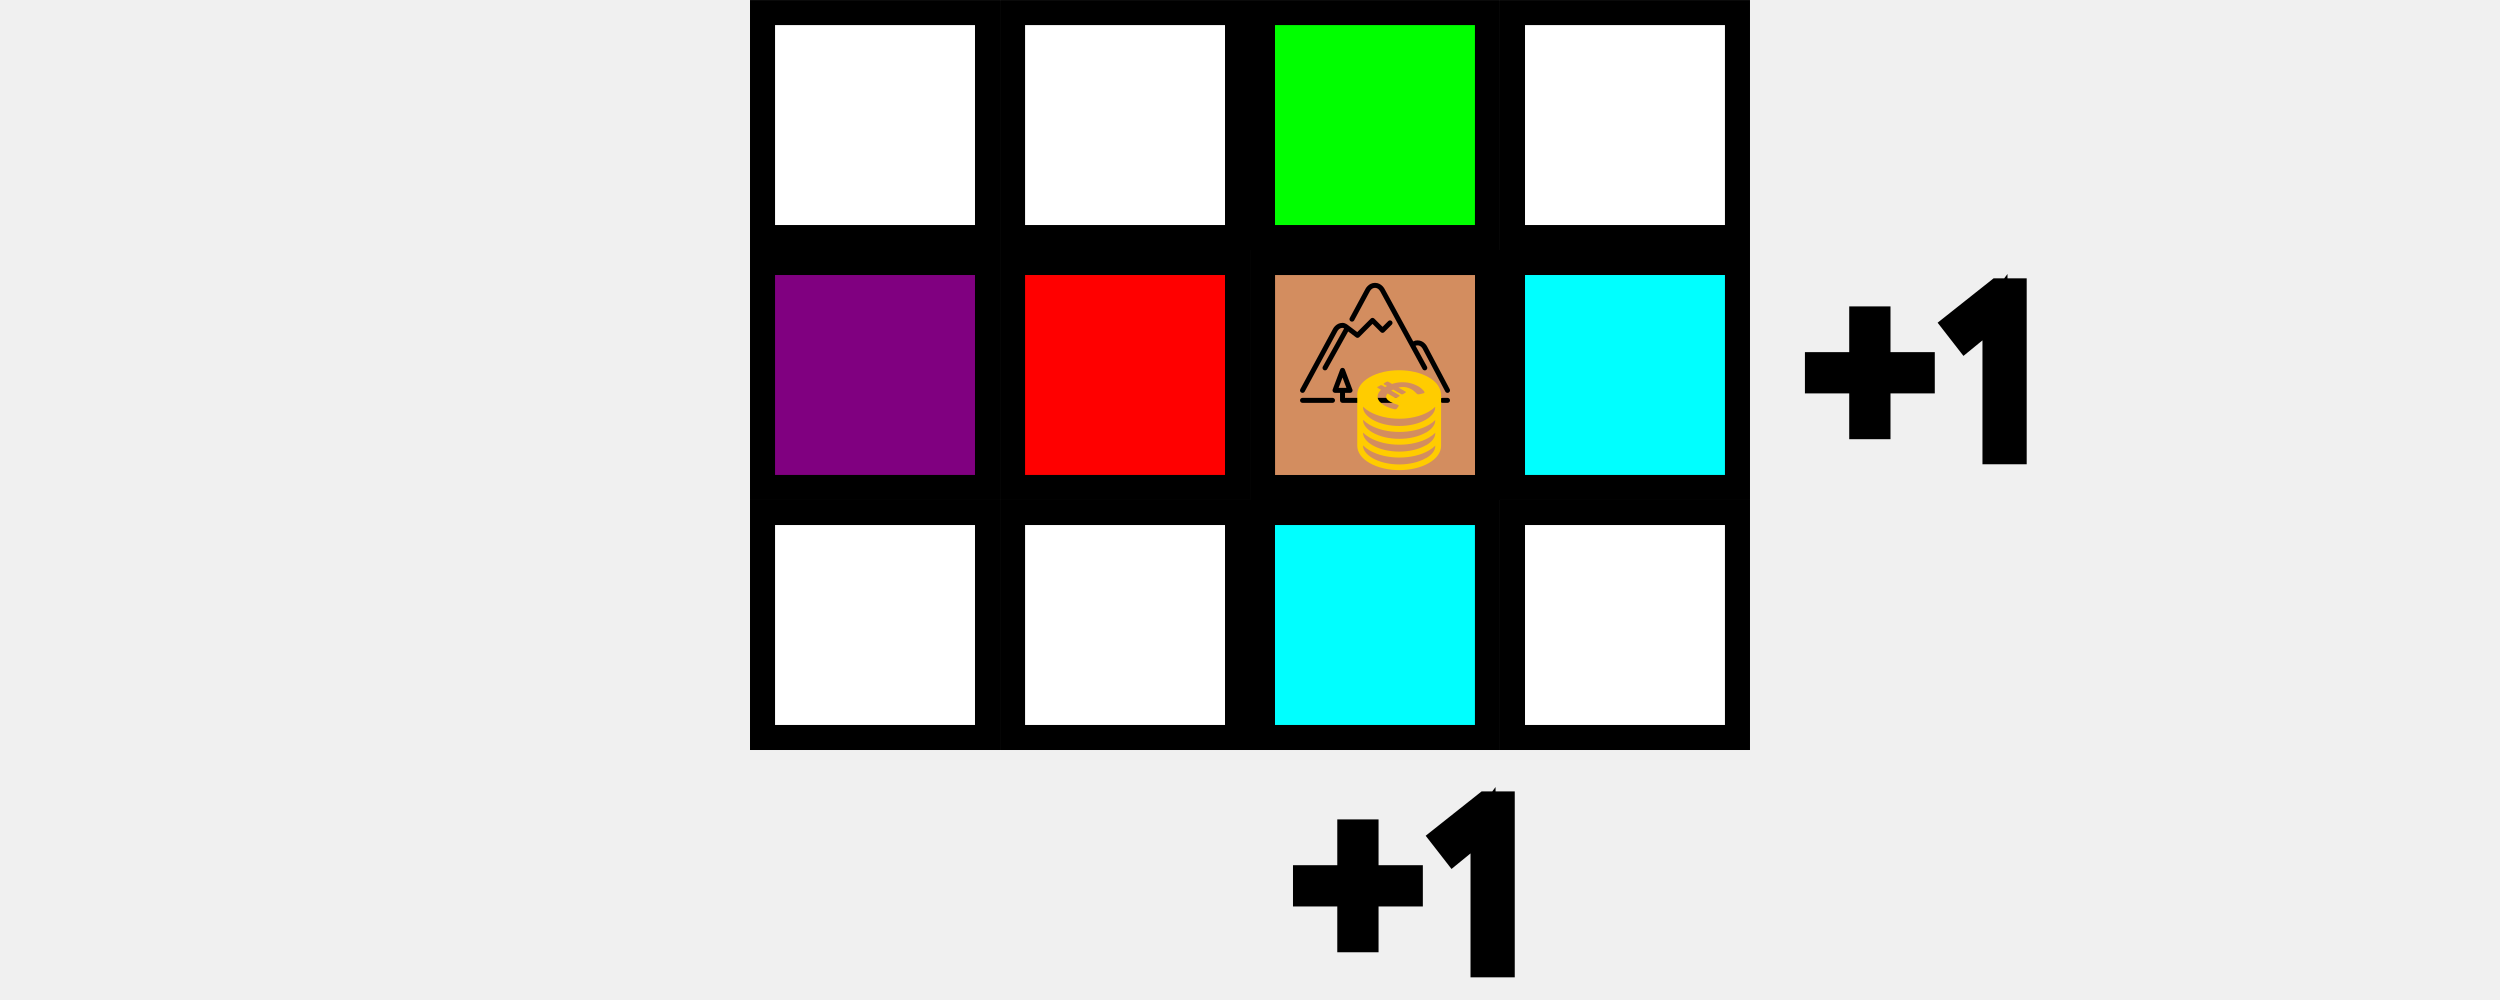
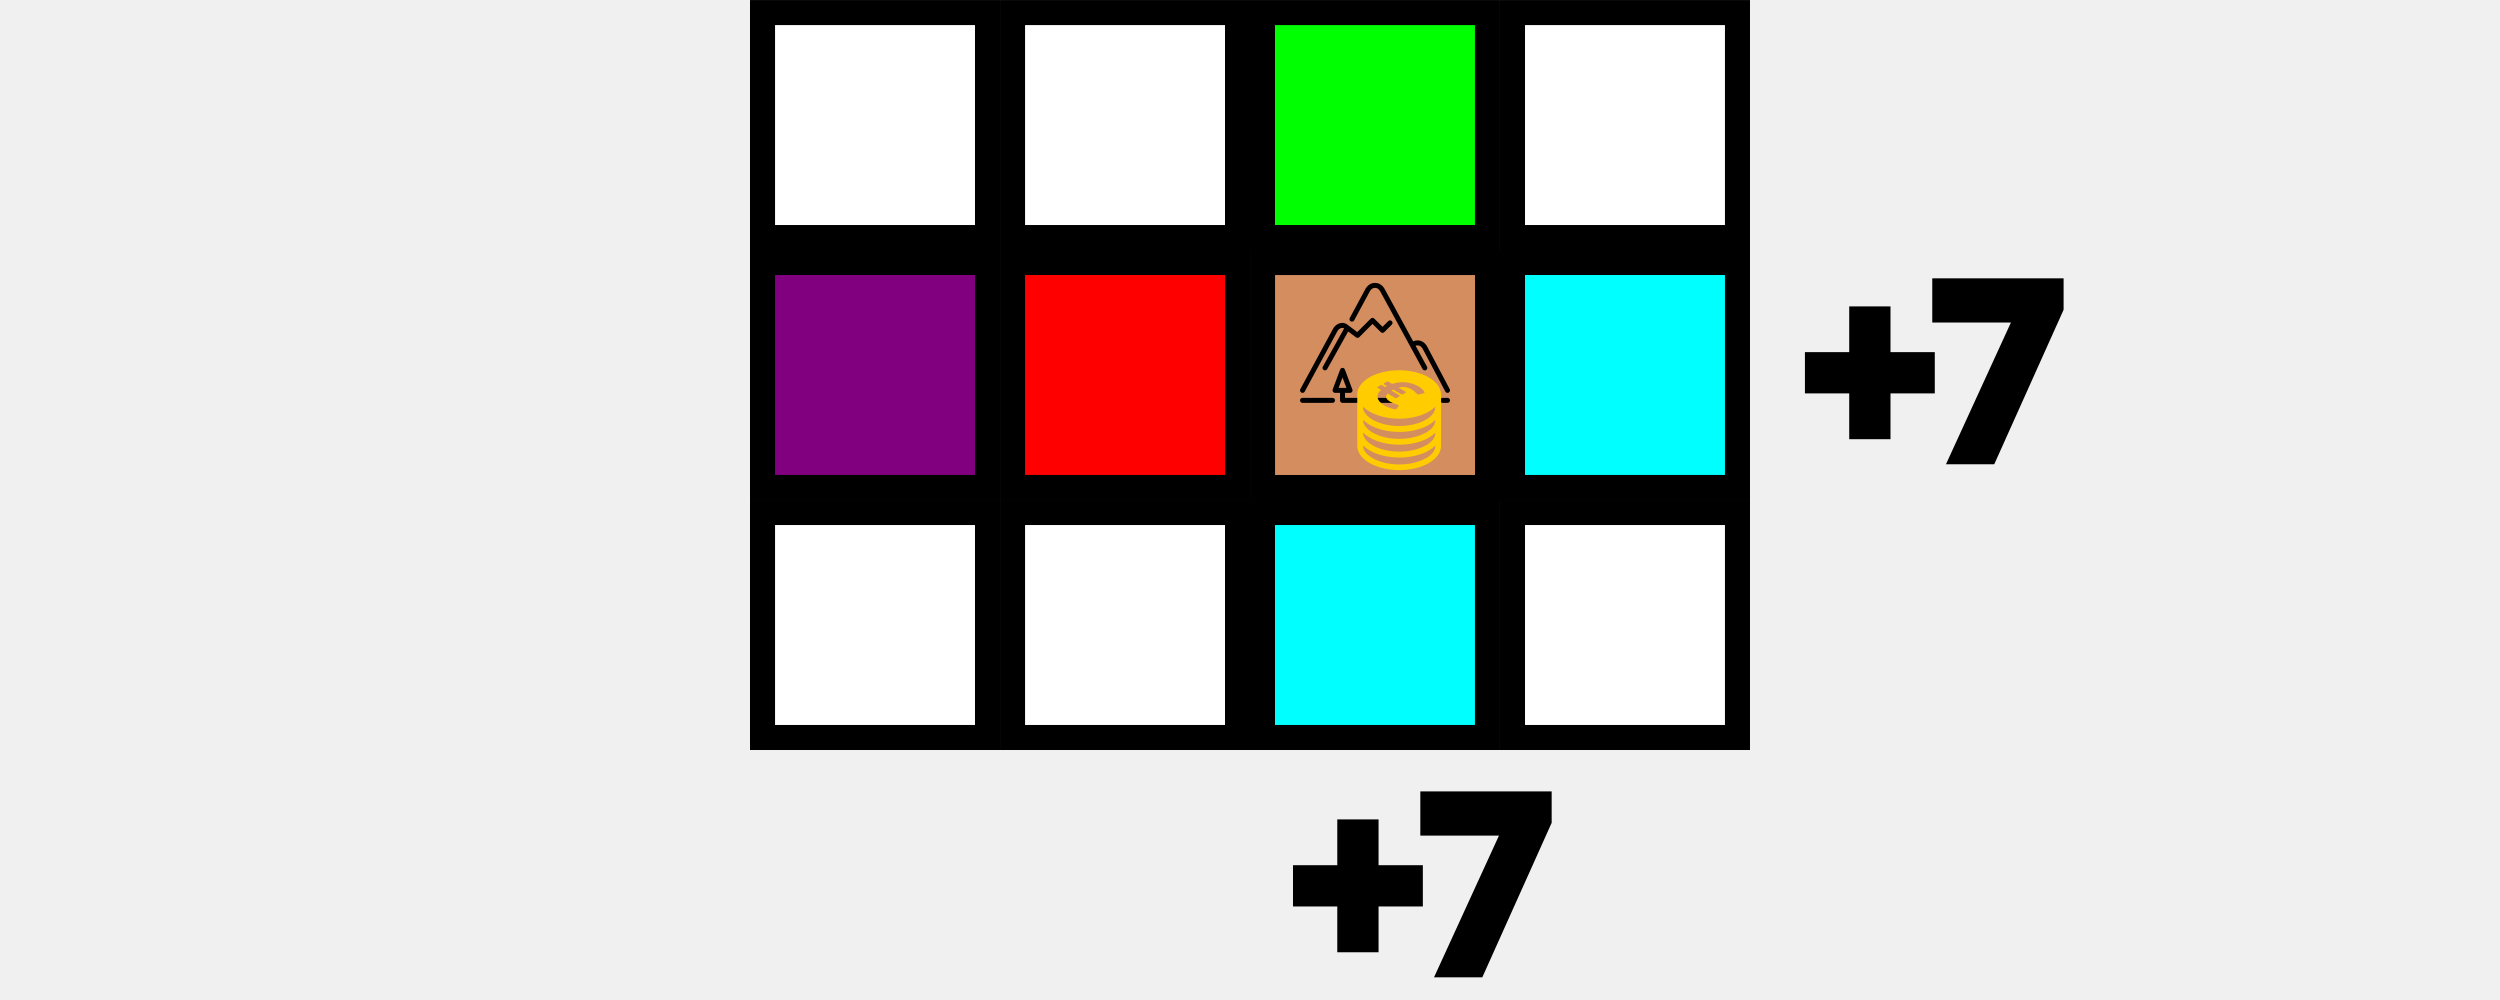
<svg xmlns="http://www.w3.org/2000/svg" width="26.458mm" height="10.583mm" viewBox="0 0 26.458 10.583" version="1.1" id="svg5">
  <defs id="defs2" />
  <g id="layer1">
    <rect style="color:#000000;overflow:visible;fill:#ffffff;stroke:#000000;stroke-width:0.265;stroke-dasharray:none" id="rect63" width="2.381" height="2.381" x="8.07" y="-2.514" transform="scale(1,-1)" />
    <rect style="color:#000000;overflow:visible;fill:#ffffff;stroke:#000000;stroke-width:0.265;stroke-dasharray:none" id="rect1033" width="2.381" height="2.381" x="10.716" y="-2.514" transform="scale(1,-1)" />
    <rect style="color:#000000;overflow:visible;fill:#00ff00;stroke:#000000;stroke-width:0.265;stroke-dasharray:none" id="rect1035" width="2.381" height="2.381" x="13.361" y="-2.514" transform="scale(1,-1)" />
    <rect style="color:#000000;overflow:visible;fill:#ffffff;stroke:#000000;stroke-width:0.265;stroke-dasharray:none" id="rect1037" width="2.381" height="2.381" x="16.007" y="-2.514" transform="scale(1,-1)" />
    <rect style="color:#000000;overflow:visible;fill:#800080;stroke:#000000;stroke-width:0.265;stroke-dasharray:none" id="rect1072" width="2.381" height="2.381" x="8.07" y="-5.159" transform="scale(1,-1)" />
    <rect style="color:#000000;overflow:visible;fill:#ff0000;stroke:#000000;stroke-width:0.265;stroke-dasharray:none" id="rect1074" width="2.381" height="2.381" x="10.716" y="-5.159" transform="scale(1,-1)" />
    <rect style="color:#000000;overflow:visible;fill:#00ffff;stroke:#000000;stroke-width:0.265;stroke-dasharray:none" id="rect1078" width="2.381" height="2.381" x="16.007" y="-5.159" transform="scale(1,-1)" />
    <rect style="color:#000000;overflow:visible;fill:#ffffff;stroke:#000000;stroke-width:0.265;stroke-dasharray:none" id="rect1082" width="2.381" height="2.381" x="8.07" y="-7.805" transform="scale(1,-1)" />
    <rect style="color:#000000;overflow:visible;fill:#ffffff;stroke:#000000;stroke-width:0.265;stroke-dasharray:none" id="rect1084" width="2.381" height="2.381" x="10.716" y="-7.805" transform="scale(1,-1)" />
    <rect style="color:#000000;overflow:visible;fill:#00ffff;stroke:#000000;stroke-width:0.265;stroke-dasharray:none" id="rect1086" width="2.381" height="2.381" x="13.361" y="-7.805" transform="scale(1,-1)" />
    <rect style="color:#000000;overflow:visible;fill:#ffffff;stroke:#000000;stroke-width:0.265;stroke-dasharray:none" id="rect1088" width="2.381" height="2.381" x="16.007" y="-7.805" transform="scale(1,-1)" />
    <text xml:space="preserve" style="font-size:8.467px;line-height:22.754px;font-family:STIX;-inkscape-font-specification:STIX;letter-spacing:0px;word-spacing:0px;writing-mode:lr-tb;fill:none;stroke:#000000;stroke-width:0.265px;stroke-linecap:butt;stroke-linejoin:miter;stroke-opacity:1" x="19.108" y="4.782" id="text4750">
-       <tspan id="tspan4748" style="font-style:normal;font-variant:normal;font-weight:normal;font-stretch:normal;font-size:2.381px;font-family:Handlee;-inkscape-font-specification:'Handlee, Normal';font-variant-ligatures:normal;font-variant-caps:normal;font-variant-numeric:normal;font-variant-east-asian:normal;stroke-width:0.265px" x="19.108" y="4.782">+1</tspan>
+       <tspan id="tspan4748" style="font-style:normal;font-variant:normal;font-weight:normal;font-stretch:normal;font-size:2.381px;font-family:Handlee;-inkscape-font-specification:'Handlee, Normal';font-variant-ligatures:normal;font-variant-caps:normal;font-variant-numeric:normal;font-variant-east-asian:normal;stroke-width:0.265px" x="19.108" y="4.782">+7</tspan>
    </text>
    <text xml:space="preserve" style="font-size:8.467px;line-height:22.754px;font-family:STIX;-inkscape-font-specification:STIX;letter-spacing:0px;word-spacing:0px;writing-mode:lr-tb;fill:none;stroke:#000000;stroke-width:0.265px;stroke-linecap:butt;stroke-linejoin:miter;stroke-opacity:1" x="13.691" y="10.213" id="text4754">
-       <tspan id="tspan4752" style="font-style:normal;font-variant:normal;font-weight:normal;font-stretch:normal;font-size:2.381px;font-family:Handlee;-inkscape-font-specification:'Handlee, Normal';font-variant-ligatures:normal;font-variant-caps:normal;font-variant-numeric:normal;font-variant-east-asian:normal;stroke-width:0.265px" x="13.691" y="10.213">+1</tspan>
+       <tspan id="tspan4752" style="font-style:normal;font-variant:normal;font-weight:normal;font-stretch:normal;font-size:2.381px;font-family:Handlee;-inkscape-font-specification:'Handlee, Normal';font-variant-ligatures:normal;font-variant-caps:normal;font-variant-numeric:normal;font-variant-east-asian:normal;stroke-width:0.265px" x="13.691" y="10.213">+7</tspan>
    </text>
    <g id="g1882" transform="translate(5.291667,-5.291665)">
      <rect style="color:#000000;overflow:visible;fill:#d38d5f;stroke:#000000;stroke-width:0.265;stroke-dasharray:none" id="rect1830" width="2.381" height="2.381" x="8.07" y="-10.451" transform="scale(1,-1)" />
      <g id="g1878" transform="matrix(0.00310055,0,0,0.00310055,8.466668,8.126529)" style="stroke-width:85.334">
        <g id="g1846" style="stroke-width:85.334">
          <g id="g1844" style="stroke-width:85.334">
            <g id="g1842" style="stroke-width:85.334">
              <path d="m 4.475,425.637 c 1.289,0.7 2.679,1.033 4.053,1.033 3.029,0 5.965,-1.613 7.509,-4.471 L 127.192,216.964 c 0.239,-0.495 5.973,-12.16 17.877,-12.16 1.69,0 3.593,0.853 5.47,2.005 L 77.879,337.18 c -2.295,4.122 -0.811,9.318 3.302,11.614 1.314,0.725 2.739,1.075 4.147,1.075 2.995,0 5.897,-1.579 7.467,-4.378 l 71.552,-128.401 26.803,20.139 c 3.396,2.56 8.149,2.21 11.153,-0.794 l 45.167,-45.167 28.1,28.1 c 3.337,3.337 8.73,3.337 12.066,0 l 25.6,-25.6 c 3.337,-3.337 3.337,-8.73 0,-12.066 -3.337,-3.336 -8.73,-3.337 -12.066,0 l -19.567,19.567 -28.1,-28.1 c -3.337,-3.337 -8.73,-3.337 -12.066,0 l -45.969,45.969 -28.058,-21.043 -0.99,-0.785 c -4.489,-3.584 -12.006,-9.574 -21.35,-9.574 -22.929,0 -32.93,21.129 -33.101,21.538 L 1.036,414.074 c -2.253,4.139 -0.708,9.318 3.439,11.563 z" id="path1832" style="stroke-width:85.334" />
              <path d="M 110.937,443.736 H 8.537 c -4.71,0 -8.533,3.823 -8.533,8.533 0,4.71 3.823,8.533 8.533,8.533 h 102.4 c 4.71,0 8.533,-3.823 8.533,-8.533 0,-4.71 -3.823,-8.533 -8.533,-8.533 z" id="path1834" style="stroke-width:85.334" />
              <path d="m 173.281,182.582 c 4.147,2.244 9.318,0.691 11.563,-3.456 l 53.282,-98.697 c 0.239,-0.495 5.973,-12.16 17.877,-12.16 11.904,0 17.638,11.665 18.108,12.621 L 418.41,345.449 c 1.553,2.842 4.48,4.446 7.501,4.446 1.382,0 2.782,-0.333 4.079,-1.041 4.139,-2.261 5.666,-7.441 3.405,-11.58 L 394.44,265.867 c 2.099,-0.87 4.318,-1.331 6.63,-1.331 11.904,0 17.638,11.665 18.057,12.518 l 76.8,145.075 c 1.536,2.893 4.489,4.54 7.552,4.54 1.348,0 2.714,-0.316 3.985,-0.99 4.164,-2.21 5.751,-7.373 3.55,-11.537 L 434.419,269.493 c -0.418,-0.896 -10.419,-22.025 -33.348,-22.025 -5.197,0 -10.146,1.271 -14.771,3.473 L 289.352,73.227 c -0.418,-0.896 -10.419,-22.025 -33.348,-22.025 -22.938,0 -32.93,21.129 -33.109,21.547 l -53.069,98.27 c -2.236,4.139 -0.692,9.318 3.455,11.563 z" id="path1836" style="stroke-width:85.334" />
              <path d="m 452.27,443.736 h -93.867 c -25.577,0.438 -37.582,0.001 -68.267,0.001 H 153.603 V 426.67 h 17.067 0.171 c 4.71,0 8.533,-3.823 8.533,-8.533 0,-1.647 -0.469,-3.183 -1.271,-4.48 l -25.037,-66.782 c -1.254,-3.328 -4.437,-5.538 -7.996,-5.538 -3.558,0 -6.741,2.21 -7.996,5.538 l -25.591,68.267 c -0.981,2.62 -0.623,5.555 0.973,7.859 1.596,2.295 4.215,3.669 7.014,3.669 h 17.067 v 25.6 c 0,4.71 3.823,8.533 8.533,8.533 h 307.2 c 4.71,0 8.533,-3.823 8.533,-8.533 0,-4.71 -3.822,-8.534 -8.533,-8.534 z m -320.486,-34.133 13.286,-35.43 13.286,35.43 z" id="path1838" style="stroke-width:85.334" />
              <path d="m 503.47,443.736 h -17.067 c -4.71,0 -8.533,3.823 -8.533,8.533 0,4.71 3.823,8.533 8.533,8.533 h 17.067 c 4.71,0 8.533,-3.823 8.533,-8.533 0,-4.71 -3.822,-8.533 -8.533,-8.533 z" id="path1840" style="stroke-width:85.334" />
            </g>
          </g>
        </g>
-         <g id="g1848" style="stroke-width:85.334">
- </g>
-         <g id="g1850" style="stroke-width:85.334">
- </g>
-         <g id="g1852" style="stroke-width:85.334">
- </g>
-         <g id="g1854" style="stroke-width:85.334">
- </g>
-         <g id="g1856" style="stroke-width:85.334">
- </g>
-         <g id="g1858" style="stroke-width:85.334">
- </g>
-         <g id="g1860" style="stroke-width:85.334">
- </g>
-         <g id="g1862" style="stroke-width:85.334">
- </g>
-         <g id="g1864" style="stroke-width:85.334">
- </g>
-         <g id="g1866" style="stroke-width:85.334">
- </g>
-         <g id="g1868" style="stroke-width:85.334">
- </g>
-         <g id="g1870" style="stroke-width:85.334">
- </g>
-         <g id="g1872" style="stroke-width:85.334">
- </g>
-         <g id="g1874" style="stroke-width:85.334">
- </g>
-         <g id="g1876" style="stroke-width:85.334">
- </g>
+         <g id="g1848" style="stroke-width:85.334" />
+         <g id="g1850" style="stroke-width:85.334" />
+         <g id="g1852" style="stroke-width:85.334" />
+         <g id="g1854" style="stroke-width:85.334" />
+         <g id="g1856" style="stroke-width:85.334" />
+         <g id="g1858" style="stroke-width:85.334" />
+         <g id="g1860" style="stroke-width:85.334" />
+         <g id="g1862" style="stroke-width:85.334" />
+         <g id="g1864" style="stroke-width:85.334" />
+         <g id="g1866" style="stroke-width:85.334" />
+         <g id="g1868" style="stroke-width:85.334" />
+         <g id="g1870" style="stroke-width:85.334" />
+         <g id="g1872" style="stroke-width:85.334" />
+         <g id="g1874" style="stroke-width:85.334" />
+         <g id="g1876" style="stroke-width:85.334" />
      </g>
      <path d="m 9.959,9.466 v -0.005 h -4.33e-4 c -0.003,-0.064 -0.046,-0.128 -0.13,-0.176 -0.173,-0.1 -0.455,-0.1 -0.627,0 -0.086,0.05 -0.129,0.116 -0.129,0.182 v 0 0.136 0.002 0.133 0.002 0.133 0.002 0.136 c 4.325e-4,0.066 0.044,0.132 0.131,0.181 0.087,0.05 0.2,0.075 0.314,0.075 0.114,0 0.227,-0.025 0.313,-0.075 0.086,-0.05 0.129,-0.116 0.129,-0.181 v -0.136 -0.008 -0.128 -0.008 -0.128 -0.008 -0.13 c 0,2.17e-4 0,0 0,0 z m -0.668,-0.081 0.024,-0.014 c 0.006,-0.004 0.016,-0.004 0.022,0 l 0.03,0.017 c 0.006,-0.004 0.013,-0.008 0.02,-0.011 l -0.03,-0.017 c -0.006,-0.004 -0.006,-0.009 0,-0.013 l 0.024,-0.014 c 0.006,-0.004 0.016,-0.004 0.022,0 l 0.038,0.022 0.005,-0.002 c 0.042,-0.013 0.087,-0.019 0.135,-0.015 0.038,0.003 0.071,0.012 0.102,0.025 0.012,0.005 0.023,0.011 0.034,0.016 0.027,0.016 0.047,0.034 0.063,0.054 l 0.003,0.006 c 0.004,0.008 -6.49e-4,0.013 -0.013,0.016 -0.013,0.004 -0.027,0.006 -0.041,0.009 -0.01,0.002 -0.016,0.002 -0.022,-0.002 -0.002,-8.66e-4 -0.003,-0.002 -0.004,-0.003 -0.009,-0.008 -0.017,-0.018 -0.027,-0.026 -0.009,-0.008 -0.018,-0.015 -0.029,-0.021 -0.014,-0.008 -0.031,-0.015 -0.05,-0.02 -0.029,-0.007 -0.058,-0.006 -0.087,0.001 l -0.001,2.16e-4 0.073,0.042 c 0.006,0.004 0.006,0.009 0,0.013 l -0.024,0.014 c -0.006,0.004 -0.016,0.004 -0.022,0 l -0.084,-0.048 c -0.006,0.004 -0.013,0.008 -0.02,0.011 l 0.084,0.048 c 0.006,0.004 0.006,0.009 0,0.013 l -0.024,0.014 c -0.006,0.004 -0.016,0.004 -0.022,0 l -0.077,-0.044 c -0.017,0.021 -0.022,0.041 -0.003,0.063 0.008,0.009 0.019,0.017 0.031,0.024 0.011,0.006 0.023,0.012 0.035,0.017 0.014,0.005 0.029,0.01 0.044,0.015 0.002,8.65e-4 0.004,0.002 0.006,0.003 0.006,0.004 0.007,0.007 0.003,0.013 -0.005,0.008 -0.011,0.016 -0.017,0.024 -0.005,0.007 -0.014,0.01 -0.028,0.007 -0.013,-0.003 -0.027,-0.007 -0.04,-0.011 -0.024,-0.008 -0.045,-0.017 -0.064,-0.028 -0.019,-0.011 -0.036,-0.024 -0.049,-0.039 -0.031,-0.035 -0.03,-0.071 -0.005,-0.107 0.005,-0.007 0.012,-0.013 0.018,-0.02 l -0.036,-0.021 c -0.005,-0.003 -0.005,-0.009 8.652e-4,-0.012 z m -0.088,0.263 c 0.174,0.1 0.454,0.1 0.627,0 0.027,-0.016 0.049,-0.033 0.067,-0.051 v 0.008 c 2.17e-4,0.045 -0.036,0.092 -0.098,0.128 -0.074,0.043 -0.175,0.067 -0.282,0.067 -0.108,0 -0.208,-0.024 -0.283,-0.067 -0.063,-0.037 -0.1,-0.084 -0.1,-0.128 v -0.009 c 0.019,0.019 0.042,0.037 0.07,0.053 z m 0.596,0.356 c -0.074,0.043 -0.175,0.067 -0.282,0.067 -0.108,0 -0.208,-0.024 -0.283,-0.067 -0.063,-0.037 -0.1,-0.084 -0.1,-0.128 v -0.006 c 0.019,0.019 0.042,0.037 0.07,0.053 0.087,0.05 0.2,0.075 0.314,0.075 0.114,0 0.227,-0.025 0.313,-0.075 0.027,-0.016 0.049,-0.033 0.067,-0.051 v 0.005 c 4.32e-4,0.045 -0.035,0.092 -0.098,0.128 z m 0,-0.135 c -0.074,0.043 -0.175,0.067 -0.282,0.067 -0.108,0 -0.208,-0.024 -0.283,-0.067 -0.063,-0.037 -0.1,-0.084 -0.1,-0.128 v -0.006 c 0.019,0.019 0.042,0.037 0.07,0.053 0.087,0.05 0.2,0.075 0.314,0.075 0.114,0 0.227,-0.025 0.313,-0.075 0.027,-0.016 0.049,-0.033 0.067,-0.051 v 0.005 c 4.32e-4,0.045 -0.035,0.091 -0.098,0.128 z m 0,0.271 c -0.074,0.043 -0.175,0.067 -0.282,0.067 -0.108,0 -0.208,-0.024 -0.283,-0.067 -0.063,-0.037 -0.1,-0.084 -0.1,-0.128 v -0.006 c 0.019,0.019 0.042,0.037 0.07,0.053 0.087,0.05 0.2,0.075 0.314,0.075 0.114,0 0.227,-0.025 0.313,-0.075 0.027,-0.016 0.049,-0.033 0.067,-0.051 v 0.005 c 4.32e-4,0.045 -0.035,0.092 -0.098,0.128 z" id="path1880" style="fill:#ffcc00;stroke-width:0.265" />
    </g>
  </g>
</svg>
